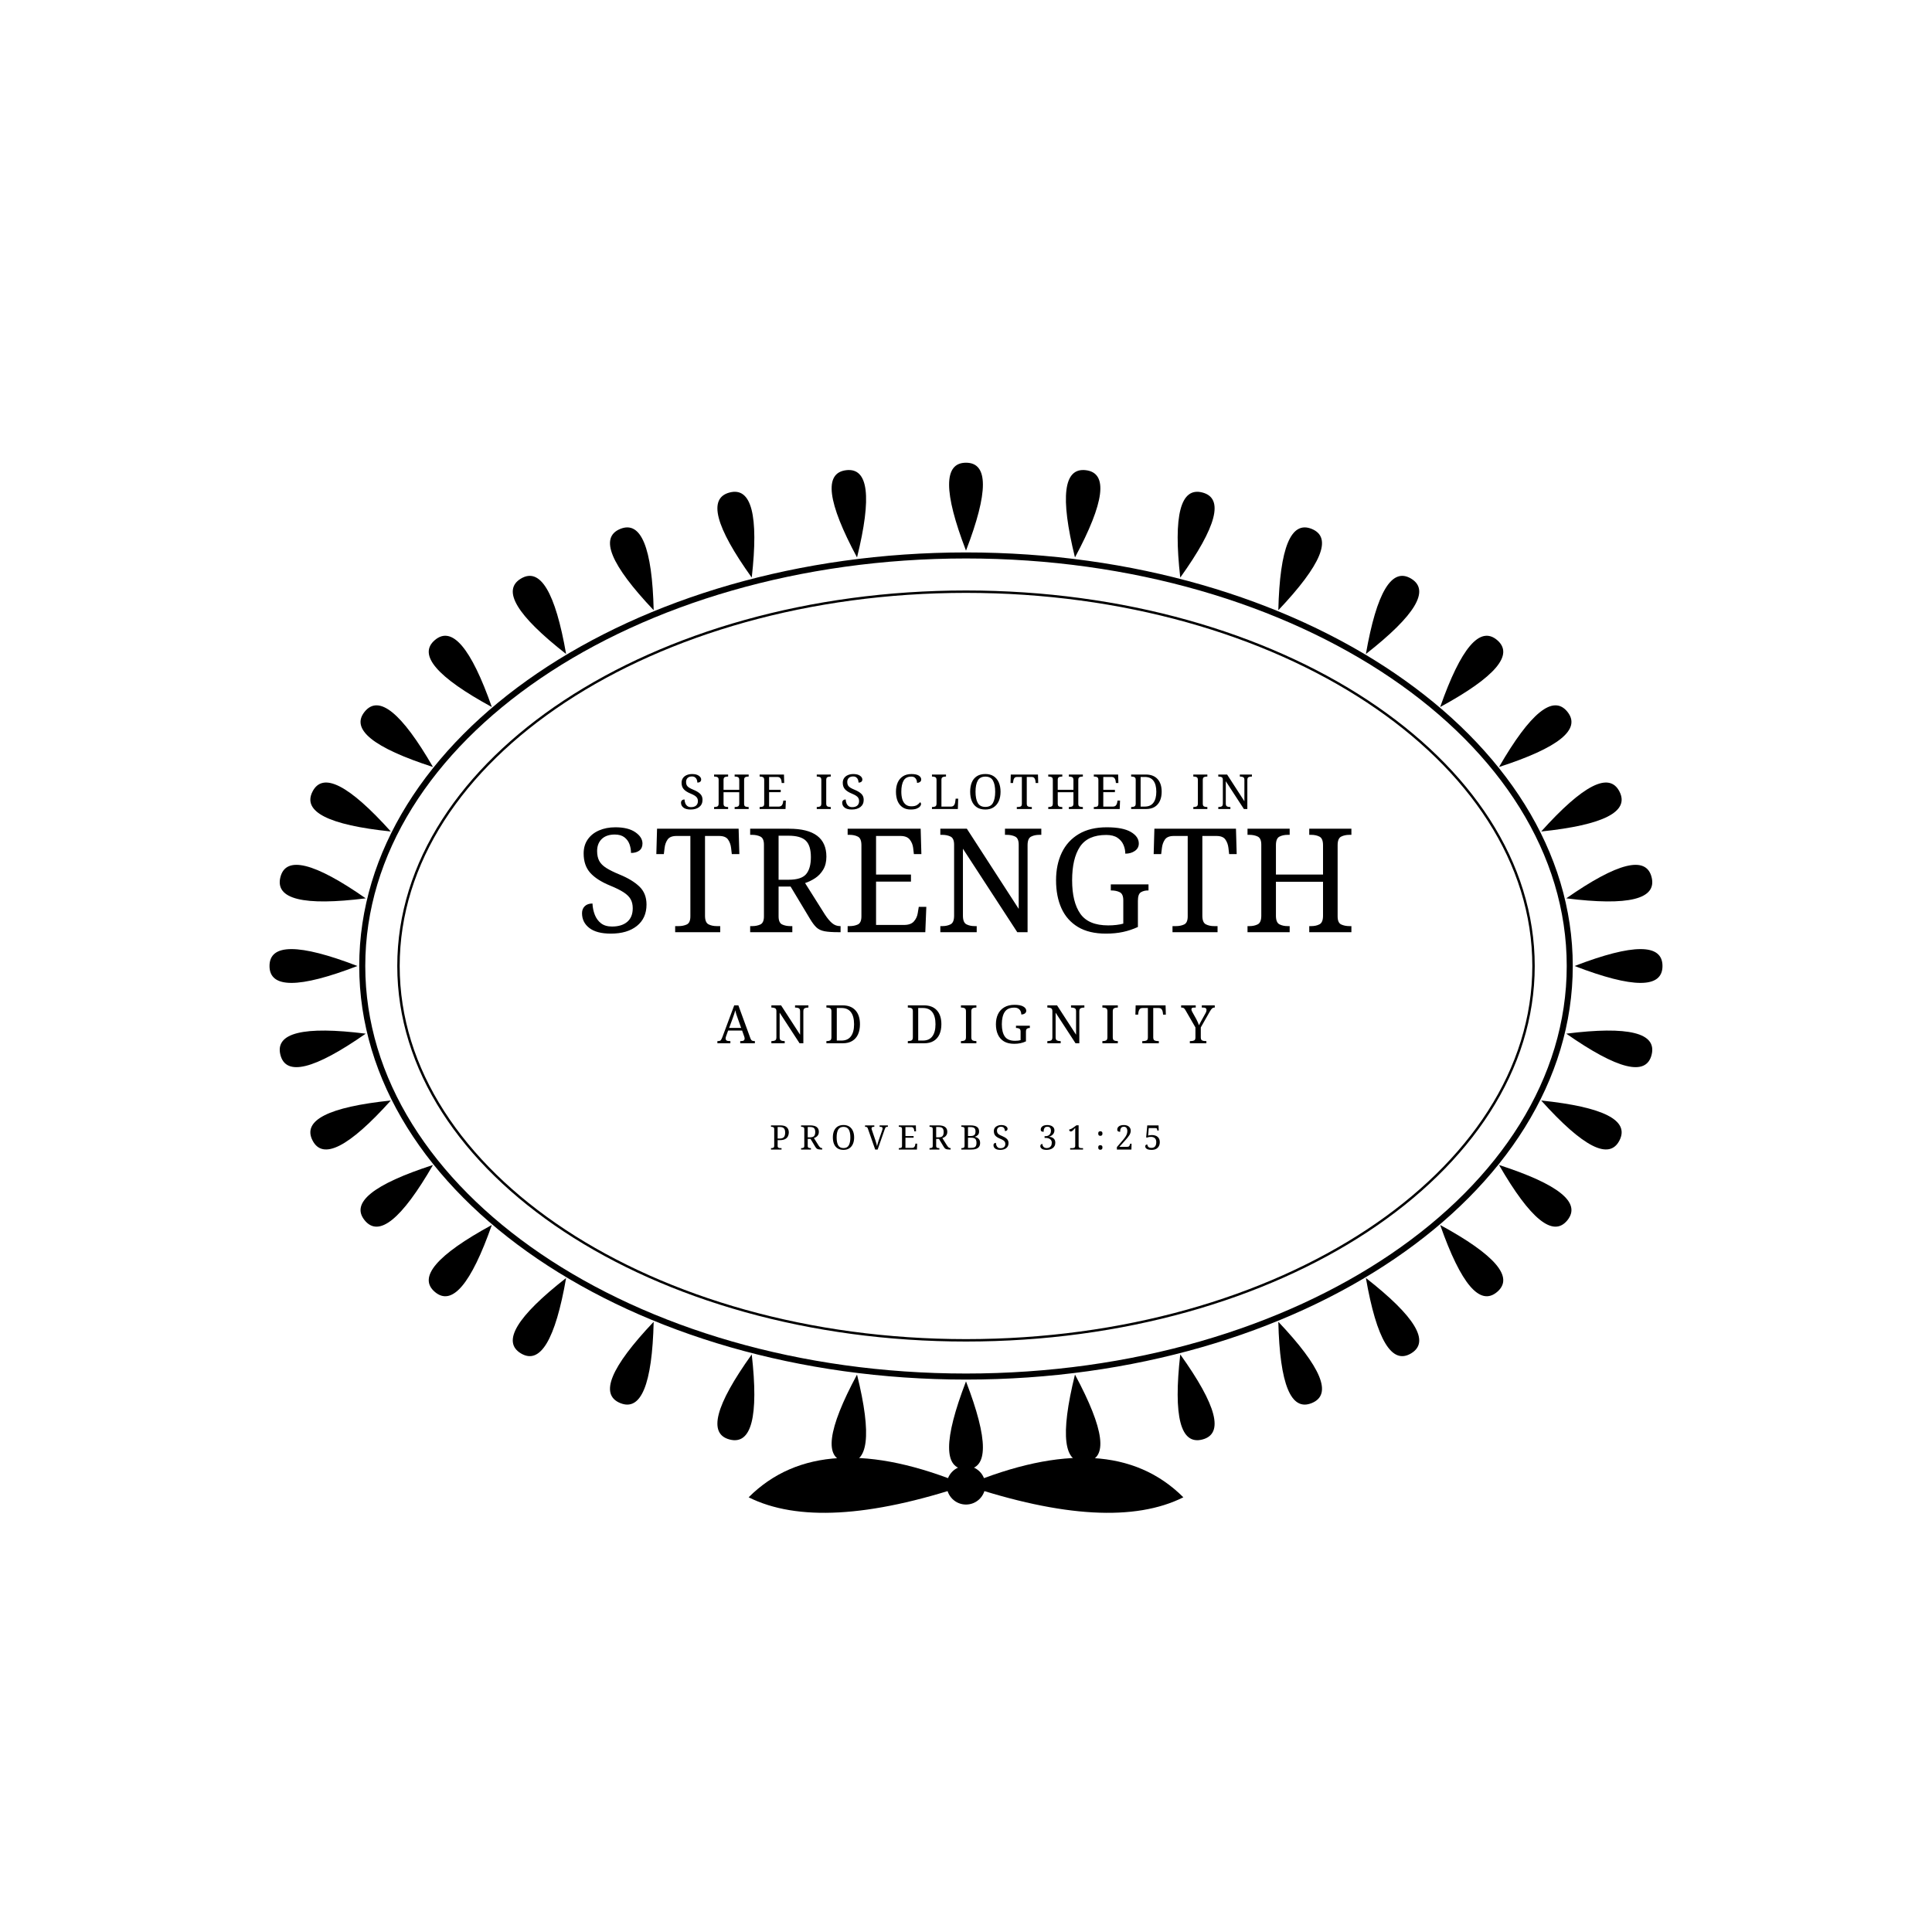
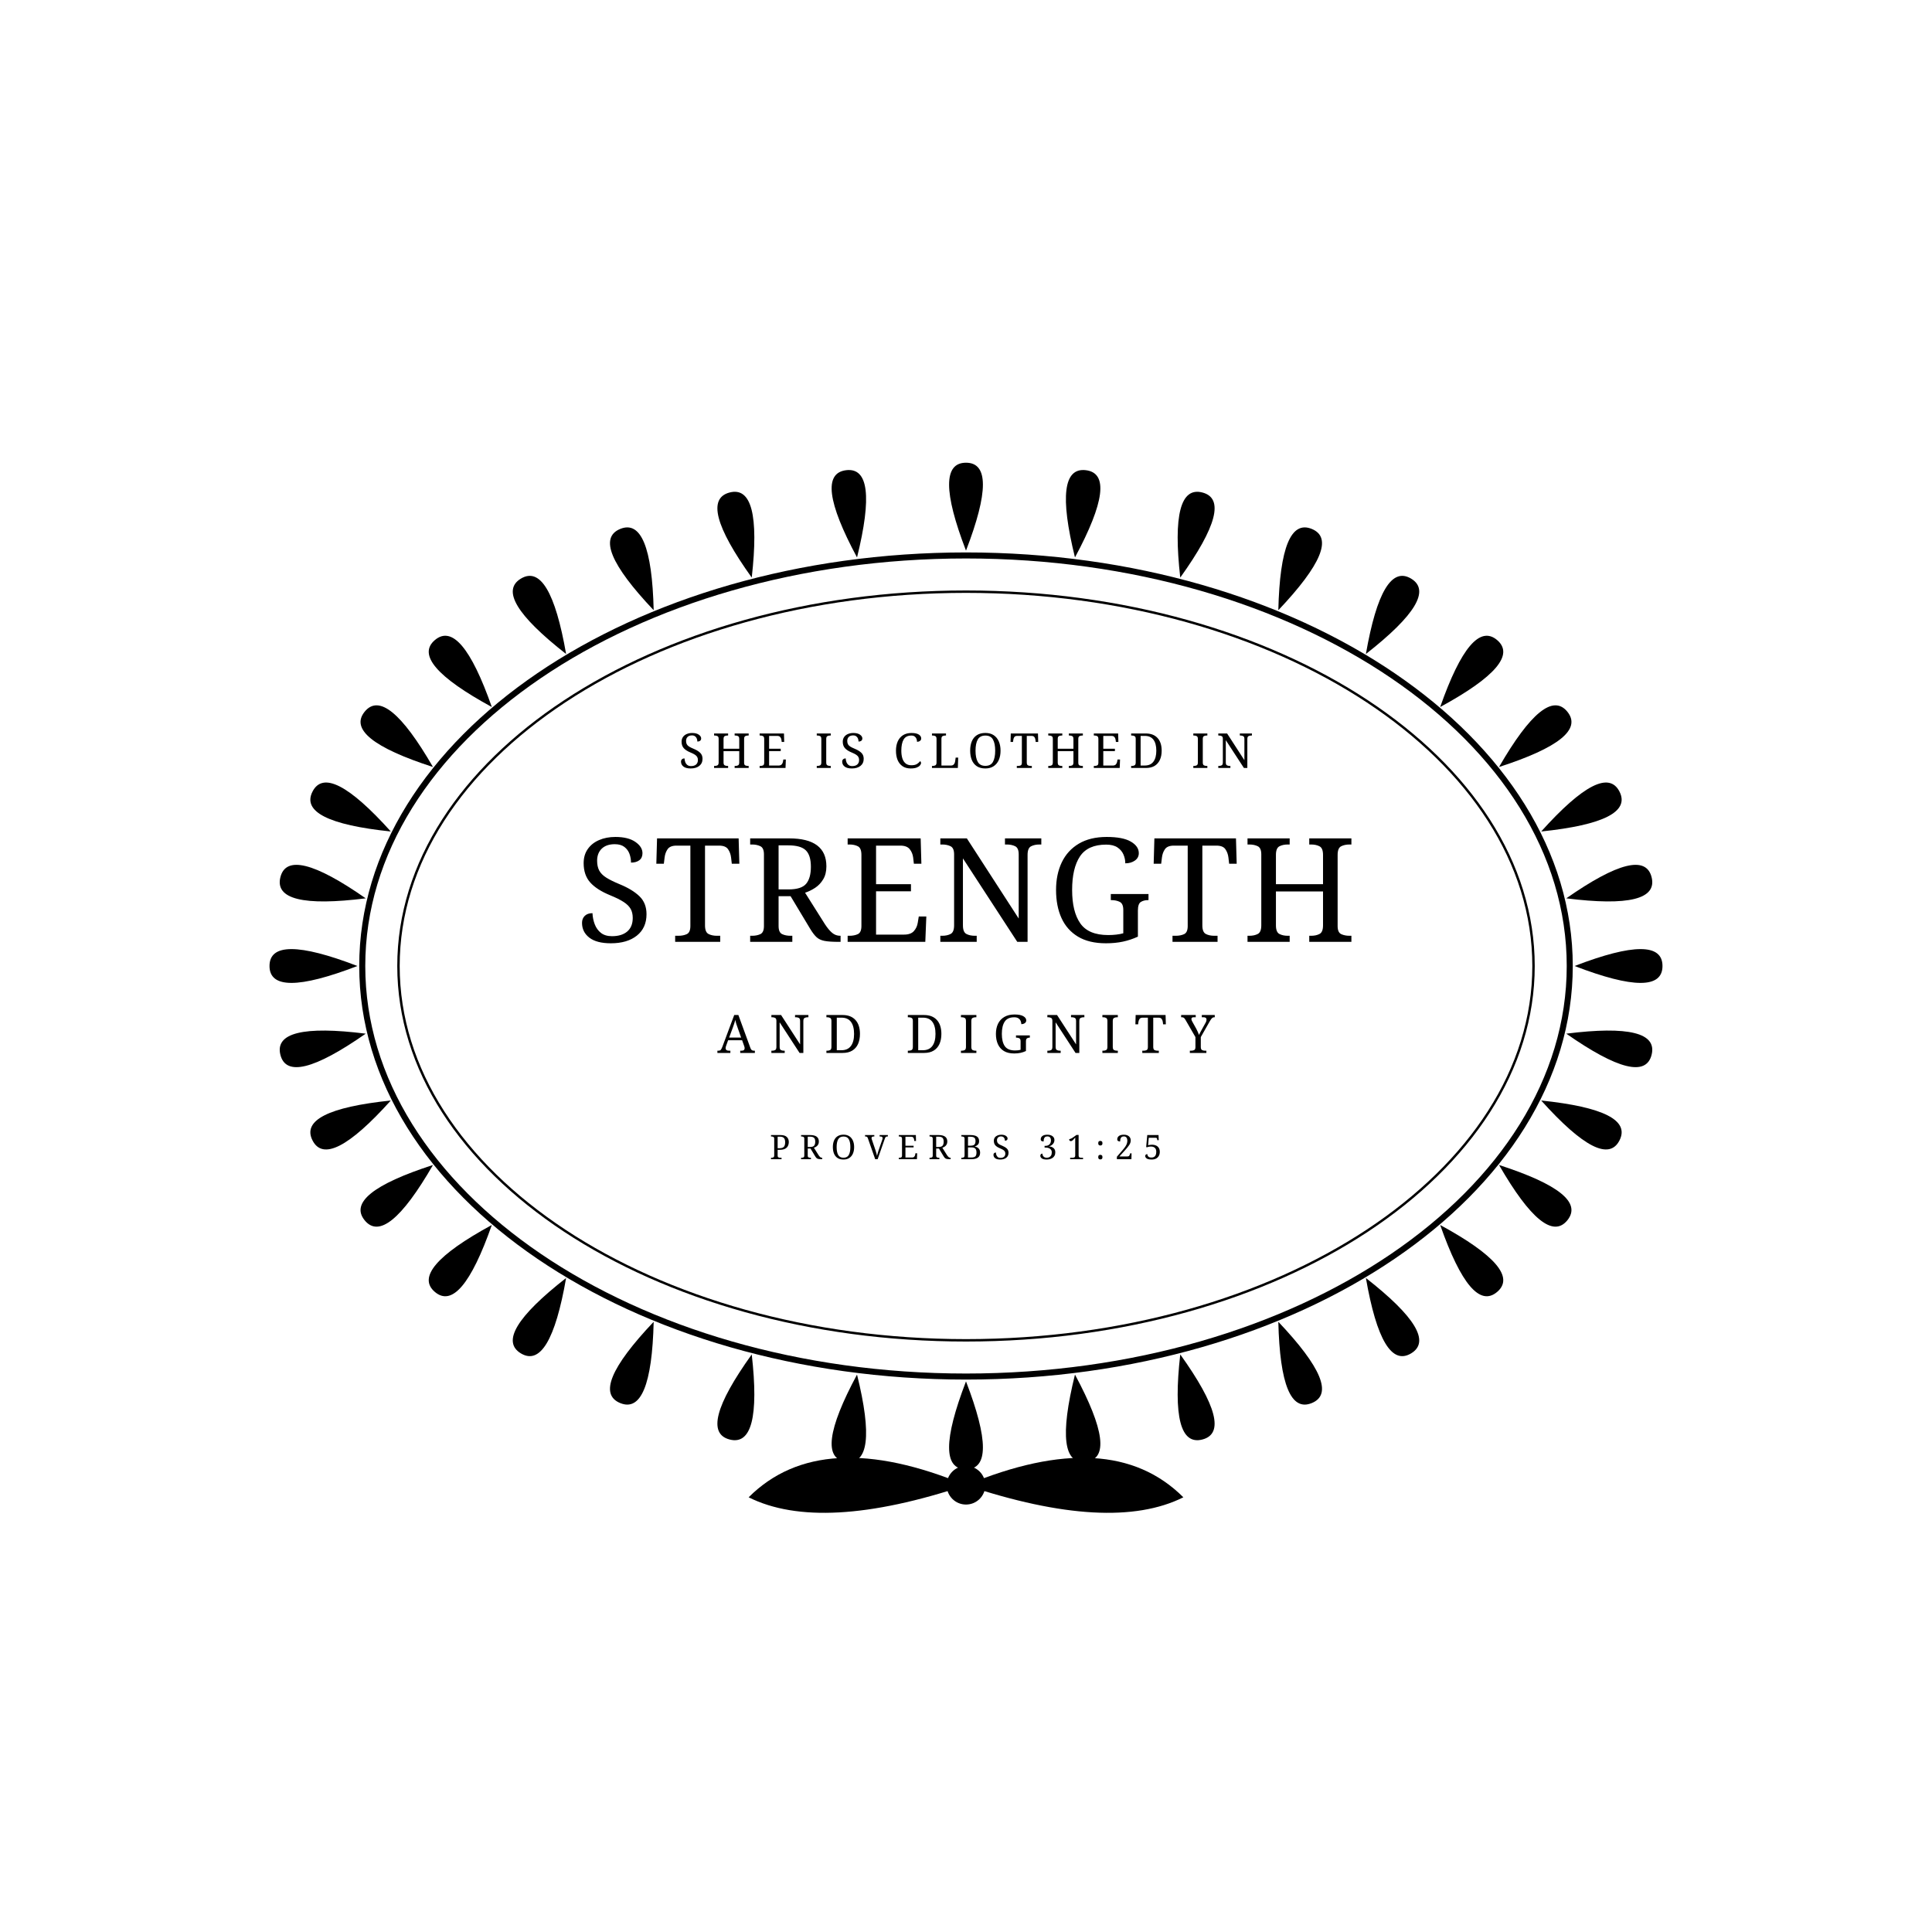
<svg xmlns="http://www.w3.org/2000/svg" viewBox="0 0 800 800" width="800" height="800">
  <rect width="800" height="800" fill="none" />
  <defs>
    <style>
      @font-face { font-family: 'DancingScript'; src: url('/usr/local/share/fonts/DancingScript-Bold.ttf'); }
      @font-face { font-family: 'Oswald'; src: url('/usr/local/share/fonts/Oswald-Bold.ttf'); }
      @font-face { font-family: 'Playfair'; src: url('/usr/local/share/fonts/PlayfairDisplay-Bold.ttf'); }
      @font-face { font-family: 'PlayfairItalic'; src: url('/usr/local/share/fonts/PlayfairDisplay-Italic.ttf'); }
    </style>
  </defs>
  <path d="M 688.400,400.000 Q 688.400,386.000 652.000,400.000 Q 688.400,414.000 688.400,400.000 Z M 683.901,436.743 Q 687.257,423.151 648.562,428.019 Q 680.546,450.335 683.901,436.743 Z M 670.598,472.218 Q 676.954,459.744 638.166,455.692 Q 664.242,484.692 670.598,472.218 Z M 649.020,505.280 Q 657.821,494.392 620.711,482.399 Q 640.219,516.168 649.020,505.280 Z M 619.937,534.954 Q 630.598,525.879 596.343,507.236 Q 609.277,544.029 619.937,534.954 Z M 584.299,560.414 Q 596.307,553.217 565.586,529.192 Q 572.291,567.611 584.299,560.414 Z M 543.202,580.971 Q 556.145,575.633 529.325,547.320 Q 530.260,586.308 543.202,580.971 Z M 497.879,596.068 Q 511.429,592.546 488.720,560.839 Q 484.330,599.591 497.879,596.068 Z M 449.671,605.296 Q 463.561,603.546 445.123,569.181 Q 435.781,607.045 449.671,605.296 Z M 400.000,608.400 Q 414.000,608.400 400.000,572.000 Q 386.000,608.400 400.000,608.400 Z M 350.329,605.296 Q 364.219,607.045 354.877,569.181 Q 336.439,603.546 350.329,605.296 Z M 302.121,596.068 Q 315.670,599.591 311.280,560.839 Q 288.571,592.546 302.121,596.068 Z M 256.798,580.971 Q 269.740,586.308 270.675,547.320 Q 243.855,575.633 256.798,580.971 Z M 215.701,560.414 Q 227.709,567.611 234.414,529.192 Q 203.693,553.217 215.701,560.414 Z M 180.063,534.954 Q 190.723,544.029 203.657,507.236 Q 169.402,525.879 180.063,534.954 Z M 150.980,505.280 Q 159.781,516.168 179.289,482.399 Q 142.179,494.392 150.980,505.280 Z M 129.402,472.218 Q 135.758,484.692 161.834,455.692 Q 123.046,459.744 129.402,472.218 Z M 116.099,436.743 Q 119.454,450.335 151.438,428.019 Q 112.743,423.151 116.099,436.743 Z M 111.600,400.000 Q 111.600,414.000 148.000,400.000 Q 111.600,386.000 111.600,400.000 Z M 116.099,363.257 Q 112.743,376.849 151.438,371.981 Q 119.454,349.665 116.099,363.257 Z M 129.402,327.782 Q 123.046,340.256 161.834,344.308 Q 135.758,315.308 129.402,327.782 Z M 150.980,294.720 Q 142.179,305.608 179.289,317.601 Q 159.781,283.832 150.980,294.720 Z M 180.063,265.046 Q 169.402,274.121 203.657,292.764 Q 190.723,255.971 180.063,265.046 Z M 215.701,239.586 Q 203.693,246.783 234.414,270.808 Q 227.709,232.389 215.701,239.586 Z M 256.798,219.029 Q 243.855,224.367 270.675,252.680 Q 269.740,213.692 256.798,219.029 Z M 302.121,203.932 Q 288.571,207.454 311.280,239.161 Q 315.670,200.409 302.121,203.932 Z M 350.329,194.704 Q 336.439,196.454 354.877,230.819 Q 364.219,192.955 350.329,194.704 Z M 400.000,191.600 Q 386.000,191.600 400.000,228.000 Q 414.000,191.600 400.000,191.600 Z M 449.671,194.704 Q 435.781,192.955 445.123,230.819 Q 463.561,196.454 449.671,194.704 Z M 497.879,203.932 Q 484.330,200.409 488.720,239.161 Q 511.429,207.454 497.879,203.932 Z M 543.202,219.029 Q 530.260,213.692 529.325,252.680 Q 556.145,224.367 543.202,219.029 Z M 584.299,239.586 Q 572.291,232.389 565.586,270.808 Q 596.307,246.783 584.299,239.586 Z M 619.937,265.046 Q 609.277,255.971 596.343,292.764 Q 630.598,274.121 619.937,265.046 Z M 649.020,294.720 Q 640.219,283.832 620.711,317.601 Q 657.821,305.608 649.020,294.720 Z M 670.598,327.782 Q 664.242,315.308 638.166,344.308 Q 676.954,340.256 670.598,327.782 Z M 683.901,363.257 Q 680.546,349.665 648.562,371.981 Q 687.257,376.849 683.901,363.257 Z" fill="black" />
  <ellipse cx="400" cy="400" rx="250" ry="170" fill="none" stroke="black" stroke-width="2.5" />
  <ellipse cx="400" cy="400" rx="235" ry="155" fill="none" stroke="black" stroke-width="1" />
  <path d="M 400,615 Q 340,590 310,620 Q 340,635 400,615 Z" fill="black" />
  <path d="M 400,615 Q 460,590 490,620 Q 460,635 400,615 Z" fill="black" />
  <ellipse cx="400" cy="615" rx="8" ry="8" fill="black" />
-   <text x="400" y="335" text-anchor="middle" font-family="Playfair, Georgia, serif" font-size="20" fill="black" letter-spacing="3">SHE IS CLOTHED IN</text>
-   <text x="400" y="386" text-anchor="middle" font-family="Oswald, Georgia, serif" font-size="60" fill="black" letter-spacing="1">STRENGTH</text>
-   <text x="400" y="432" text-anchor="middle" font-family="Playfair, Georgia, serif" font-size="22" fill="black" letter-spacing="6">AND DIGNITY</text>
-   <text x="400" y="476" text-anchor="middle" font-family="PlayfairItalic, Georgia, serif" font-size="14" fill="black" letter-spacing="4">PROVERBS  31:25</text>
+   <text x="400" y="318" text-anchor="middle" font-family="Playfair, Georgia, serif" font-size="20" fill="black" letter-spacing="3">SHE IS CLOTHED IN</text>
+   <text x="400" y="390" text-anchor="middle" font-family="Oswald, Georgia, serif" font-size="60" fill="black" letter-spacing="1">STRENGTH</text>
+   <text x="400" y="436" text-anchor="middle" font-family="Playfair, Georgia, serif" font-size="22" fill="black" letter-spacing="6">AND DIGNITY</text>
+   <text x="400" y="480" text-anchor="middle" font-family="PlayfairItalic, Georgia, serif" font-size="14" fill="black" letter-spacing="4">PROVERBS  31:25</text>
</svg>
